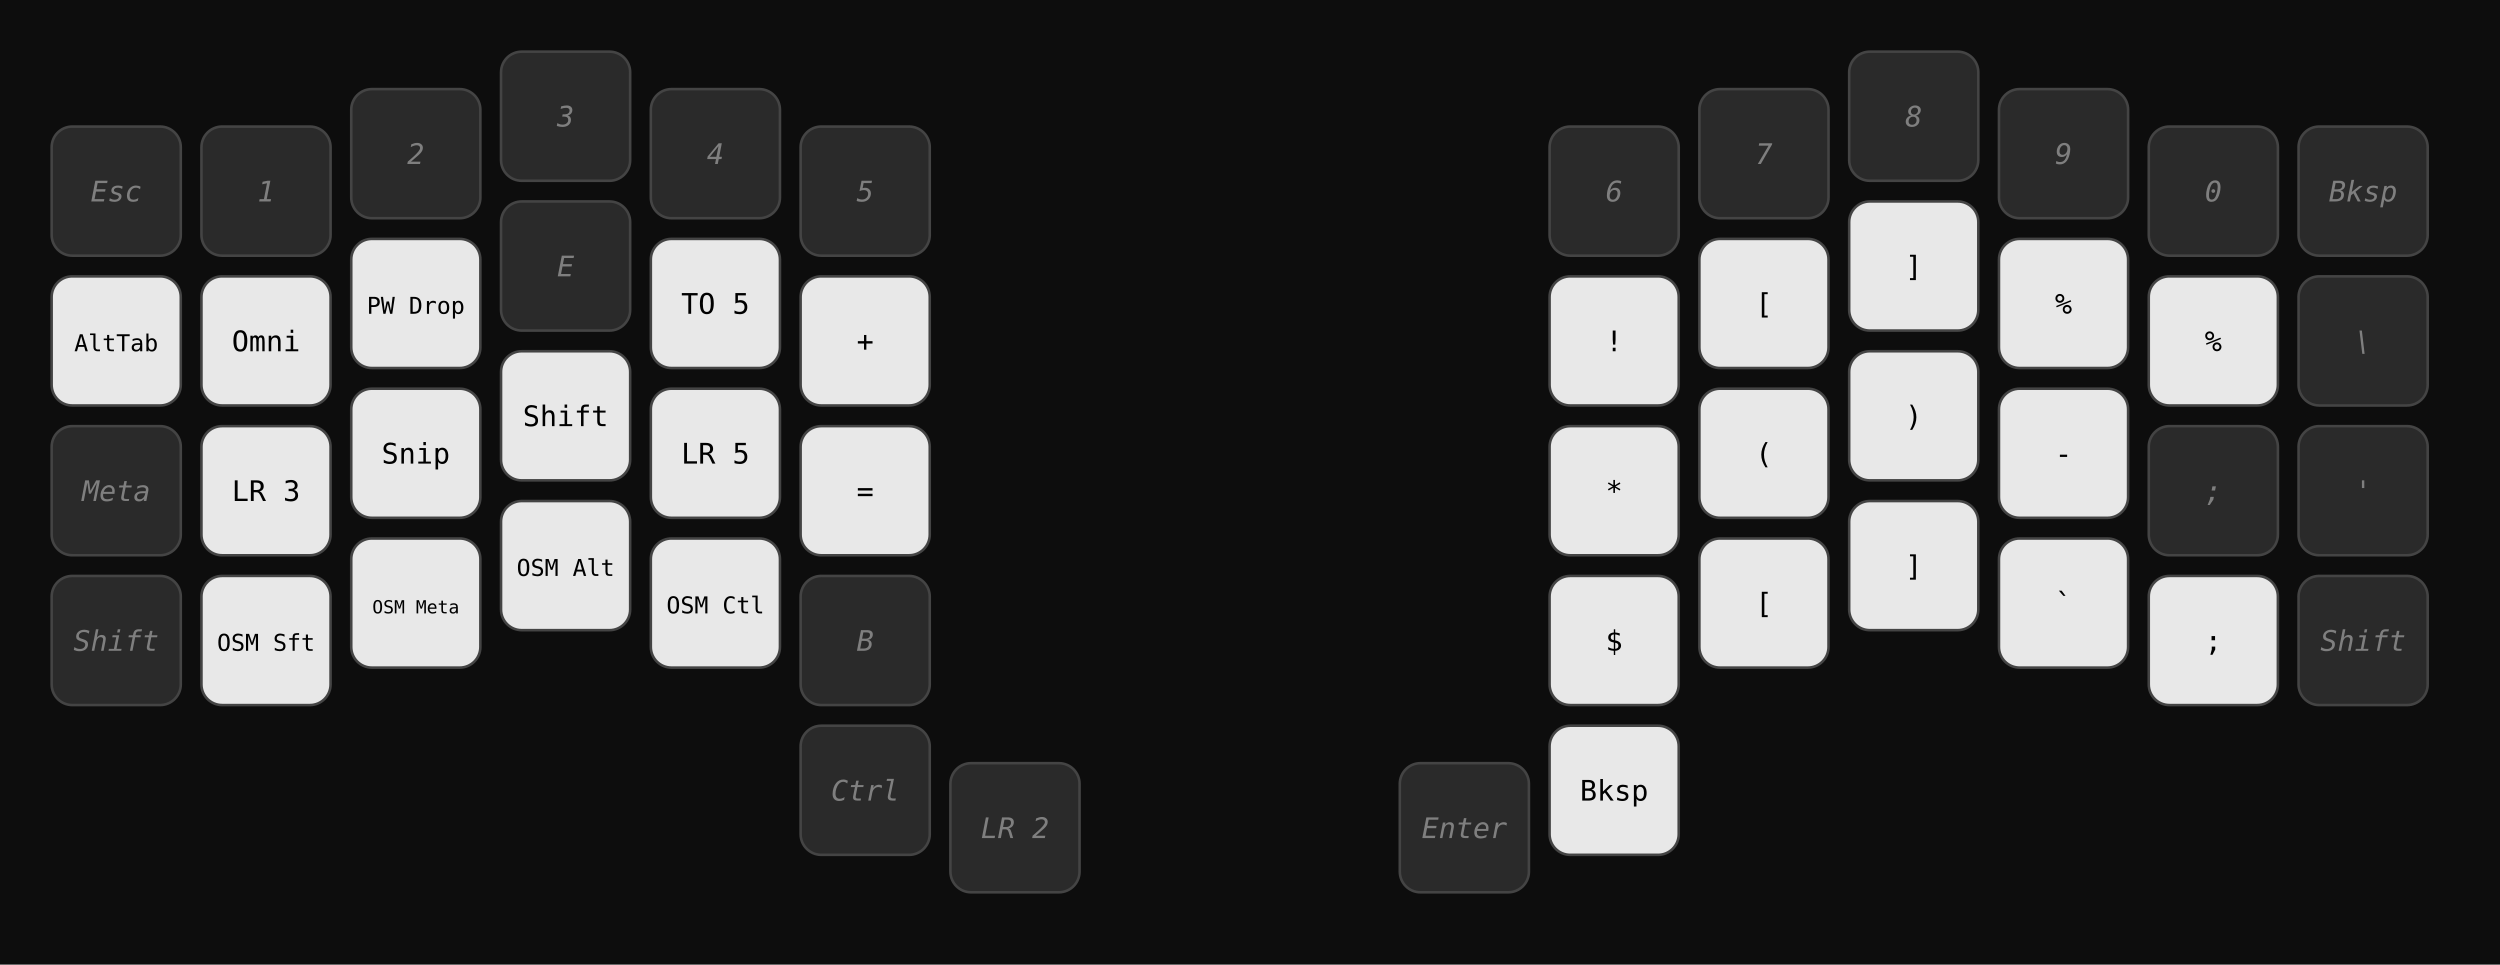
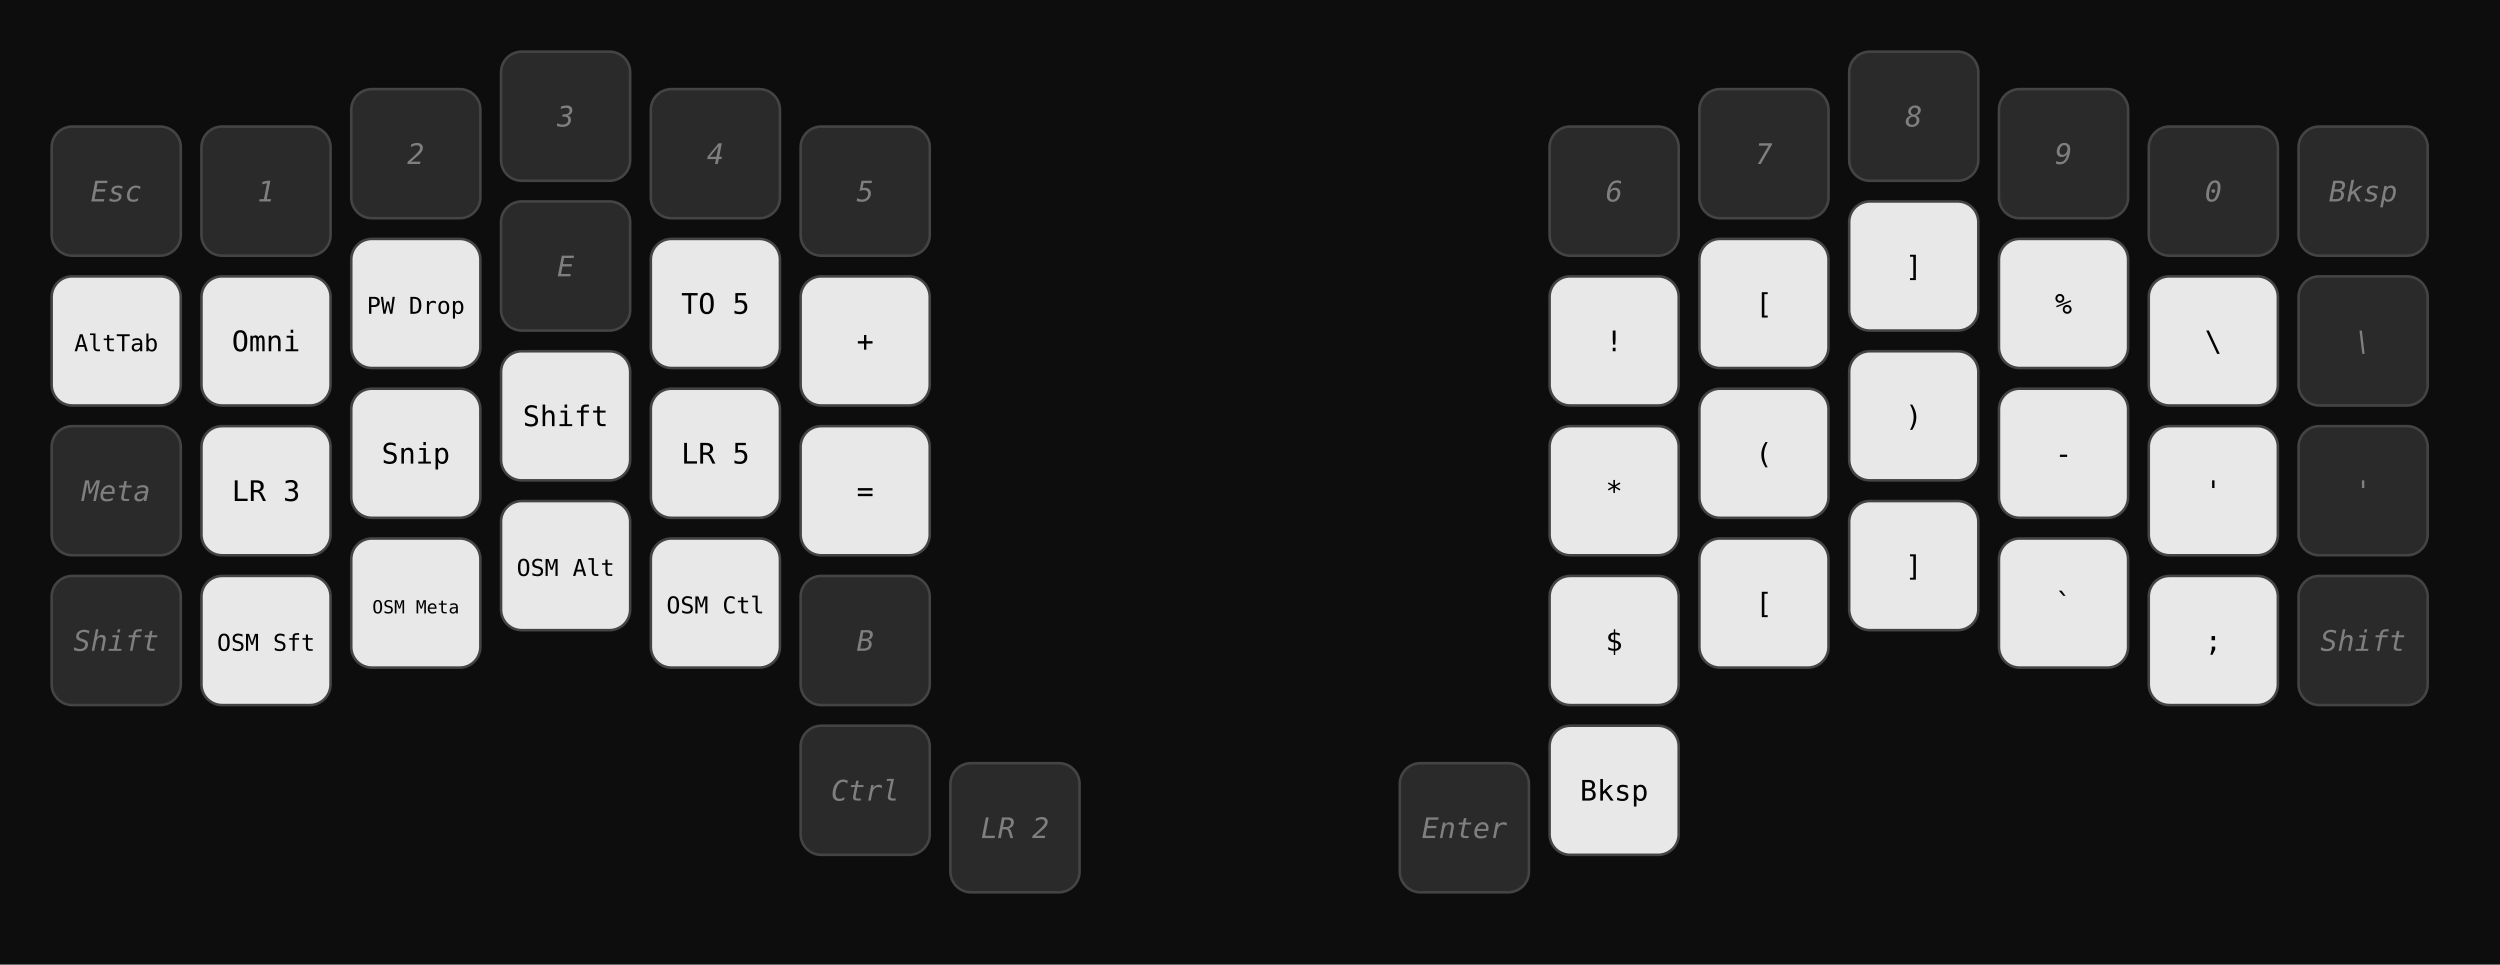
<svg xmlns="http://www.w3.org/2000/svg" width="968" height="373.5" viewBox="0 0 968 373.5" font-family="monospace">
  <rect width="100%" height="100%" fill="#0d0d0d" />
  <rect x="20" y="49.0" width="50" height="50" rx="8" fill="#2a2a2a" stroke="#444" stroke-width="1" />
  <text x="45.0" y="78.0" text-anchor="middle" font-size="11" fill="#e8e8e8" fill-opacity="0.45" font-style="italic">Esc</text>
  <rect x="78" y="49.0" width="50" height="50" rx="8" fill="#2a2a2a" stroke="#444" stroke-width="1" />
  <text x="103.0" y="78.0" text-anchor="middle" font-size="11" fill="#e8e8e8" fill-opacity="0.45" font-style="italic">1</text>
  <rect x="136" y="34.5" width="50" height="50" rx="8" fill="#2a2a2a" stroke="#444" stroke-width="1" />
  <text x="161.0" y="63.5" text-anchor="middle" font-size="11" fill="#e8e8e8" fill-opacity="0.45" font-style="italic">2</text>
  <rect x="194" y="20" width="50" height="50" rx="8" fill="#2a2a2a" stroke="#444" stroke-width="1" />
  <text x="219.0" y="49.0" text-anchor="middle" font-size="11" fill="#e8e8e8" fill-opacity="0.45" font-style="italic">3</text>
  <rect x="252" y="34.5" width="50" height="50" rx="8" fill="#2a2a2a" stroke="#444" stroke-width="1" />
  <text x="277.0" y="63.5" text-anchor="middle" font-size="11" fill="#e8e8e8" fill-opacity="0.45" font-style="italic">4</text>
  <rect x="310" y="49.0" width="50" height="50" rx="8" fill="#2a2a2a" stroke="#444" stroke-width="1" />
  <text x="335.0" y="78.0" text-anchor="middle" font-size="11" fill="#e8e8e8" fill-opacity="0.45" font-style="italic">5</text>
  <rect x="600" y="49.0" width="50" height="50" rx="8" fill="#2a2a2a" stroke="#444" stroke-width="1" />
  <text x="625.0" y="78.0" text-anchor="middle" font-size="11" fill="#e8e8e8" fill-opacity="0.45" font-style="italic">6</text>
  <rect x="658" y="34.5" width="50" height="50" rx="8" fill="#2a2a2a" stroke="#444" stroke-width="1" />
  <text x="683.0" y="63.5" text-anchor="middle" font-size="11" fill="#e8e8e8" fill-opacity="0.45" font-style="italic">7</text>
  <rect x="716" y="20" width="50" height="50" rx="8" fill="#2a2a2a" stroke="#444" stroke-width="1" />
  <text x="741.0" y="49.0" text-anchor="middle" font-size="11" fill="#e8e8e8" fill-opacity="0.45" font-style="italic">8</text>
  <rect x="774" y="34.5" width="50" height="50" rx="8" fill="#2a2a2a" stroke="#444" stroke-width="1" />
  <text x="799.0" y="63.5" text-anchor="middle" font-size="11" fill="#e8e8e8" fill-opacity="0.45" font-style="italic">9</text>
  <rect x="832" y="49.0" width="50" height="50" rx="8" fill="#2a2a2a" stroke="#444" stroke-width="1" />
  <text x="857.0" y="78.0" text-anchor="middle" font-size="11" fill="#e8e8e8" fill-opacity="0.45" font-style="italic">0</text>
  <rect x="890" y="49.0" width="50" height="50" rx="8" fill="#2a2a2a" stroke="#444" stroke-width="1" />
  <text x="915.0" y="78.0" text-anchor="middle" font-size="11" fill="#e8e8e8" fill-opacity="0.45" font-style="italic">Bksp</text>
  <rect x="20" y="107.0" width="50" height="50" rx="8" fill="#e8e8e8" stroke="#444" stroke-width="1" />
  <text x="45.0" y="136.0" text-anchor="middle" font-size="9" fill="#000000">AltTab</text>
  <rect x="78" y="107.0" width="50" height="50" rx="8" fill="#e8e8e8" stroke="#444" stroke-width="1" />
  <text x="103.0" y="136.0" text-anchor="middle" font-size="11" fill="#000000">Omni</text>
  <rect x="136" y="92.5" width="50" height="50" rx="8" fill="#e8e8e8" stroke="#444" stroke-width="1" />
  <text x="161.0" y="121.5" text-anchor="middle" font-size="9" fill="#000000">PW Drop</text>
  <rect x="194" y="78" width="50" height="50" rx="8" fill="#2a2a2a" stroke="#444" stroke-width="1" />
  <text x="219.0" y="107.0" text-anchor="middle" font-size="11" fill="#e8e8e8" fill-opacity="0.45" font-style="italic">E</text>
  <rect x="252" y="92.5" width="50" height="50" rx="8" fill="#e8e8e8" stroke="#444" stroke-width="1" />
  <text x="277.0" y="121.5" text-anchor="middle" font-size="11" fill="#000000">TO 5</text>
  <rect x="310" y="107.0" width="50" height="50" rx="8" fill="#e8e8e8" stroke="#444" stroke-width="1" />
  <text x="335.0" y="136.0" text-anchor="middle" font-size="11" fill="#000000">+</text>
  <rect x="600" y="107.0" width="50" height="50" rx="8" fill="#e8e8e8" stroke="#444" stroke-width="1" />
  <text x="625.0" y="136.0" text-anchor="middle" font-size="11" fill="#000000">!</text>
  <rect x="658" y="92.5" width="50" height="50" rx="8" fill="#e8e8e8" stroke="#444" stroke-width="1" />
  <text x="683.0" y="121.5" text-anchor="middle" font-size="11" fill="#000000">[</text>
  <rect x="716" y="78" width="50" height="50" rx="8" fill="#e8e8e8" stroke="#444" stroke-width="1" />
  <text x="741.0" y="107.0" text-anchor="middle" font-size="11" fill="#000000">]</text>
  <rect x="774" y="92.5" width="50" height="50" rx="8" fill="#e8e8e8" stroke="#444" stroke-width="1" />
  <text x="799.0" y="121.5" text-anchor="middle" font-size="11" fill="#000000">%</text>
  <rect x="832" y="107.0" width="50" height="50" rx="8" fill="#e8e8e8" stroke="#444" stroke-width="1" />
-   <text x="857.0" y="136.0" text-anchor="middle" font-size="11" fill="#000000">%</text>
+   <text x="857.0" y="136.0" text-anchor="middle" font-size="11" fill="#000000">\</text>
  <rect x="890" y="107.0" width="50" height="50" rx="8" fill="#2a2a2a" stroke="#444" stroke-width="1" />
  <text x="915.0" y="136.0" text-anchor="middle" font-size="11" fill="#e8e8e8" fill-opacity="0.45" font-style="italic">\</text>
  <rect x="20" y="165.0" width="50" height="50" rx="8" fill="#2a2a2a" stroke="#444" stroke-width="1" />
  <text x="45.0" y="194.0" text-anchor="middle" font-size="11" fill="#e8e8e8" fill-opacity="0.45" font-style="italic">Meta</text>
  <rect x="78" y="165.0" width="50" height="50" rx="8" fill="#e8e8e8" stroke="#444" stroke-width="1" />
  <text x="103.0" y="194.0" text-anchor="middle" font-size="11" fill="#000000">LR 3</text>
  <rect x="136" y="150.5" width="50" height="50" rx="8" fill="#e8e8e8" stroke="#444" stroke-width="1" />
  <text x="161.0" y="179.5" text-anchor="middle" font-size="11" fill="#000000">Snip</text>
  <rect x="194" y="136" width="50" height="50" rx="8" fill="#e8e8e8" stroke="#444" stroke-width="1" />
  <text x="219.0" y="165.0" text-anchor="middle" font-size="11" fill="#000000">Shift</text>
  <rect x="252" y="150.5" width="50" height="50" rx="8" fill="#e8e8e8" stroke="#444" stroke-width="1" />
  <text x="277.0" y="179.5" text-anchor="middle" font-size="11" fill="#000000">LR 5</text>
  <rect x="310" y="165.0" width="50" height="50" rx="8" fill="#e8e8e8" stroke="#444" stroke-width="1" />
  <text x="335.0" y="194.0" text-anchor="middle" font-size="11" fill="#000000">=</text>
  <rect x="600" y="165.0" width="50" height="50" rx="8" fill="#e8e8e8" stroke="#444" stroke-width="1" />
  <text x="625.0" y="194.0" text-anchor="middle" font-size="11" fill="#000000">*</text>
  <rect x="658" y="150.5" width="50" height="50" rx="8" fill="#e8e8e8" stroke="#444" stroke-width="1" />
  <text x="683.0" y="179.5" text-anchor="middle" font-size="11" fill="#000000">(</text>
  <rect x="716" y="136" width="50" height="50" rx="8" fill="#e8e8e8" stroke="#444" stroke-width="1" />
  <text x="741.0" y="165.0" text-anchor="middle" font-size="11" fill="#000000">)</text>
  <rect x="774" y="150.5" width="50" height="50" rx="8" fill="#e8e8e8" stroke="#444" stroke-width="1" />
  <text x="799.0" y="179.5" text-anchor="middle" font-size="11" fill="#000000">-</text>
-   <rect x="832" y="165.0" width="50" height="50" rx="8" fill="#2a2a2a" stroke="#444" stroke-width="1" />
-   <text x="857.0" y="194.0" text-anchor="middle" font-size="11" fill="#e8e8e8" fill-opacity="0.45" font-style="italic">;</text>
+   <rect x="832" y="165.0" width="50" height="50" rx="8" fill="#e8e8e8" stroke="#444" stroke-width="1" />
+   <text x="857.0" y="194.0" text-anchor="middle" font-size="11" fill="#000000">'</text>
  <rect x="890" y="165.0" width="50" height="50" rx="8" fill="#2a2a2a" stroke="#444" stroke-width="1" />
  <text x="915.0" y="194.0" text-anchor="middle" font-size="11" fill="#e8e8e8" fill-opacity="0.45" font-style="italic">'</text>
  <rect x="20" y="223.0" width="50" height="50" rx="8" fill="#2a2a2a" stroke="#444" stroke-width="1" />
  <text x="45.0" y="252.0" text-anchor="middle" font-size="11" fill="#e8e8e8" fill-opacity="0.45" font-style="italic">Shift</text>
  <rect x="78" y="223.0" width="50" height="50" rx="8" fill="#e8e8e8" stroke="#444" stroke-width="1" />
  <text x="103.0" y="252.0" text-anchor="middle" font-size="9" fill="#000000">OSM Sft</text>
  <rect x="136" y="208.5" width="50" height="50" rx="8" fill="#e8e8e8" stroke="#444" stroke-width="1" />
  <text x="161.0" y="237.5" text-anchor="middle" font-size="7" fill="#000000">OSM Meta</text>
  <rect x="194" y="194" width="50" height="50" rx="8" fill="#e8e8e8" stroke="#444" stroke-width="1" />
  <text x="219.0" y="223.0" text-anchor="middle" font-size="9" fill="#000000">OSM Alt</text>
  <rect x="252" y="208.5" width="50" height="50" rx="8" fill="#e8e8e8" stroke="#444" stroke-width="1" />
  <text x="277.0" y="237.5" text-anchor="middle" font-size="9" fill="#000000">OSM Ctl</text>
  <rect x="310" y="223.0" width="50" height="50" rx="8" fill="#2a2a2a" stroke="#444" stroke-width="1" />
  <text x="335.0" y="252.0" text-anchor="middle" font-size="11" fill="#e8e8e8" fill-opacity="0.45" font-style="italic">B</text>
  <rect x="600" y="223.0" width="50" height="50" rx="8" fill="#e8e8e8" stroke="#444" stroke-width="1" />
  <text x="625.0" y="252.0" text-anchor="middle" font-size="11" fill="#000000">$</text>
  <rect x="658" y="208.5" width="50" height="50" rx="8" fill="#e8e8e8" stroke="#444" stroke-width="1" />
  <text x="683.0" y="237.5" text-anchor="middle" font-size="11" fill="#000000">[</text>
  <rect x="716" y="194" width="50" height="50" rx="8" fill="#e8e8e8" stroke="#444" stroke-width="1" />
  <text x="741.0" y="223.0" text-anchor="middle" font-size="11" fill="#000000">]</text>
  <rect x="774" y="208.5" width="50" height="50" rx="8" fill="#e8e8e8" stroke="#444" stroke-width="1" />
  <text x="799.0" y="237.5" text-anchor="middle" font-size="11" fill="#000000">`</text>
  <rect x="832" y="223.0" width="50" height="50" rx="8" fill="#e8e8e8" stroke="#444" stroke-width="1" />
  <text x="857.0" y="252.0" text-anchor="middle" font-size="11" fill="#000000">;</text>
  <rect x="890" y="223.0" width="50" height="50" rx="8" fill="#2a2a2a" stroke="#444" stroke-width="1" />
  <text x="915.0" y="252.0" text-anchor="middle" font-size="11" fill="#e8e8e8" fill-opacity="0.45" font-style="italic">Shift</text>
  <rect x="310" y="281.0" width="50" height="50" rx="8" fill="#2a2a2a" stroke="#444" stroke-width="1" />
  <text x="335.0" y="310.0" text-anchor="middle" font-size="11" fill="#e8e8e8" fill-opacity="0.45" font-style="italic">Ctrl</text>
  <rect x="368" y="295.5" width="50" height="50" rx="8" fill="#2a2a2a" stroke="#444" stroke-width="1" />
  <text x="393.0" y="324.5" text-anchor="middle" font-size="11" fill="#e8e8e8" fill-opacity="0.45" font-style="italic">LR 2</text>
  <rect x="542" y="295.5" width="50" height="50" rx="8" fill="#2a2a2a" stroke="#444" stroke-width="1" />
  <text x="567.0" y="324.5" text-anchor="middle" font-size="11" fill="#e8e8e8" fill-opacity="0.45" font-style="italic">Enter</text>
  <rect x="600" y="281.0" width="50" height="50" rx="8" fill="#e8e8e8" stroke="#444" stroke-width="1" />
  <text x="625.0" y="310.0" text-anchor="middle" font-size="11" fill="#000000">Bksp</text>
</svg>
